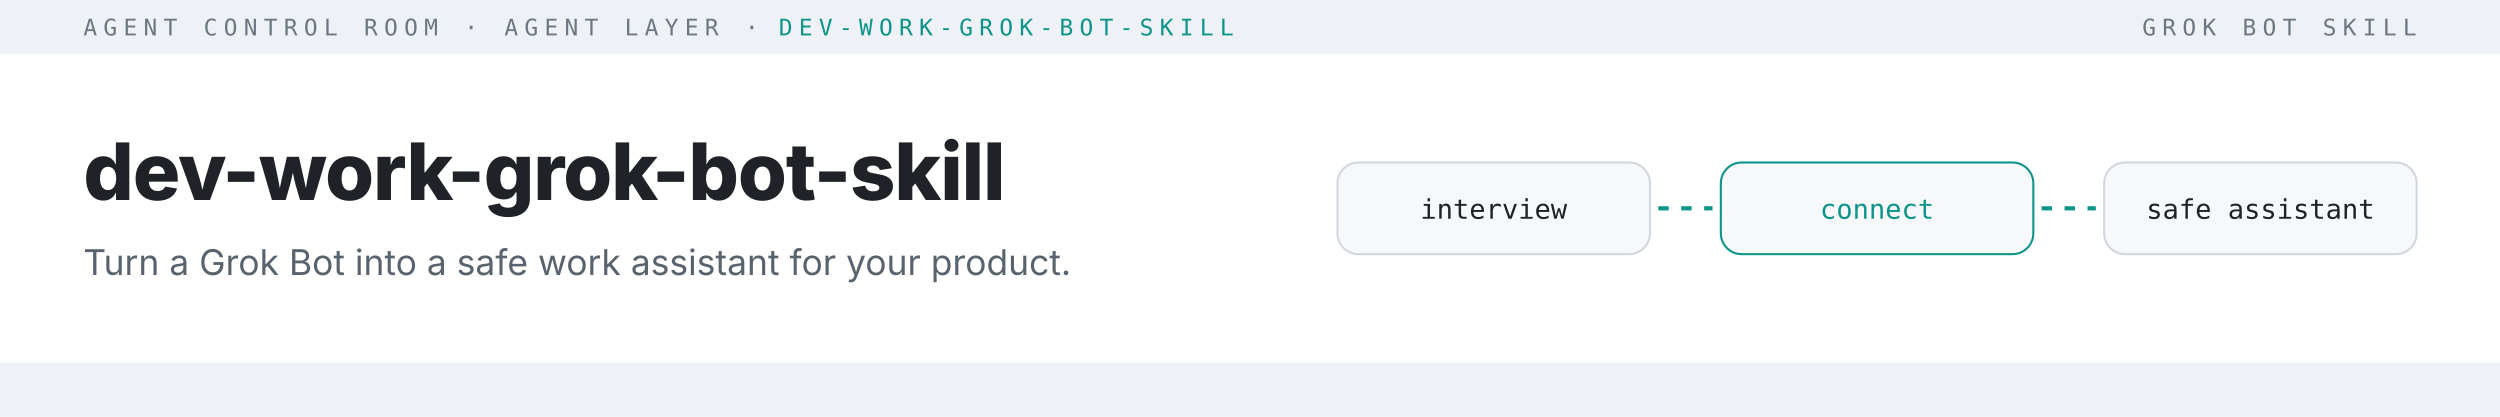
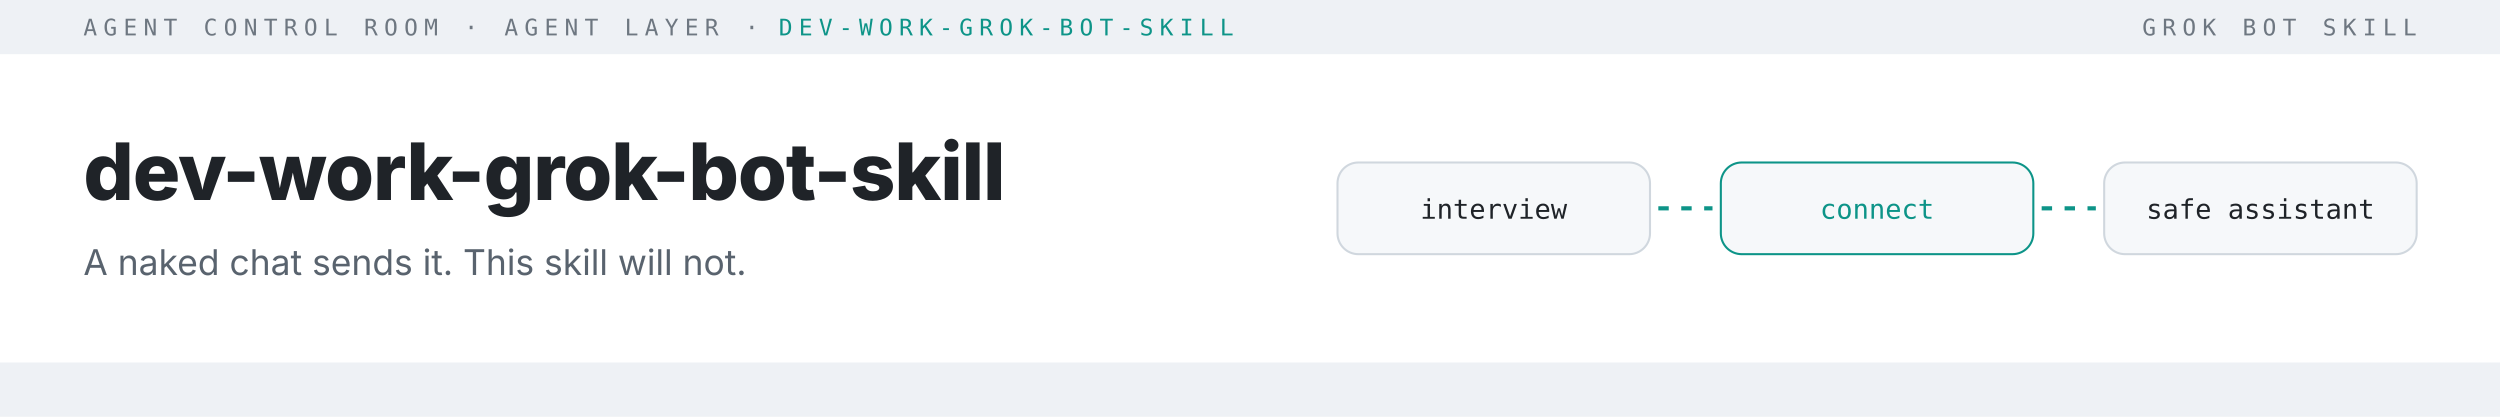
<svg xmlns="http://www.w3.org/2000/svg" width="1200" height="200" viewBox="0 0 1200 200" role="img" aria-labelledby="t d" font-family="ui-sans-serif,-apple-system,'Segoe UI',Inter,Helvetica,Arial,sans-serif">
  <style>.flow{stroke-dasharray:5 6;animation:f 1.4s linear infinite}@keyframes f{to{stroke-dashoffset:-11}}@media (prefers-reduced-motion: reduce){*{animation:none!important}}</style>
  <rect class="bg" width="1200" height="200" fill="#ffffff" />
  <rect width="1200" height="26" fill="#eef1f5" />
  <rect y="174" width="1200" height="26" fill="#eef1f5" />
  <text x="40" y="17" fill="#6e7781" font-size="11" letter-spacing="3" font-family="ui-monospace,SFMono-Regular,'JetBrains Mono',Menlo,Consolas,monospace">AGENT CONTROL ROOM · AGENT LAYER · <tspan fill="#0d9488">DEV-WORK-GROK-BOT-SKILL</tspan>
  </text>
  <text x="1160" y="17" text-anchor="end" fill="#6e7781" font-size="11" letter-spacing="3" font-family="ui-monospace,SFMono-Regular,'JetBrains Mono',Menlo,Consolas,monospace">GROK BOT SKILL</text>
  <text x="40" y="96" fill="#1f2328" font-size="38" font-weight="800" letter-spacing="-0.5">dev-work-grok-bot-skill</text>
-   <text x="40" y="132" fill="#59636e" font-size="17">Turn a Grok Bot into a safe work assistant for your product.</text>
+   <text x="40" y="132" fill="#59636e" font-size="17">A naked chat sends it. This skill will not.</text>
  <g data-step="interview">
    <rect x="642" y="78" width="150" height="44" rx="10" fill="#f6f8fa" stroke="#d0d7de" />
    <text x="717" y="105" text-anchor="middle" fill="#1f2328" font-size="13" font-family="ui-monospace,SFMono-Regular,'JetBrains Mono',Menlo,Consolas,monospace">interview</text>
  </g>
  <line class="flow" x1="796" y1="100" x2="822" y2="100" stroke="#0d9488" stroke-width="2" />
  <g data-step="connect">
    <rect x="826" y="78" width="150" height="44" rx="10" fill="#f6f8fa" stroke="#0d9488" />
    <text x="901" y="105" text-anchor="middle" fill="#0d9488" font-size="13" font-family="ui-monospace,SFMono-Regular,'JetBrains Mono',Menlo,Consolas,monospace">connect</text>
  </g>
  <line class="flow" x1="980" y1="100" x2="1006" y2="100" stroke="#0d9488" stroke-width="2" />
  <g data-step="safe assistant">
    <rect x="1010" y="78" width="150" height="44" rx="10" fill="#f6f8fa" stroke="#d0d7de" />
    <text x="1085" y="105" text-anchor="middle" fill="#1f2328" font-size="13" font-family="ui-monospace,SFMono-Regular,'JetBrains Mono',Menlo,Consolas,monospace">safe assistant</text>
  </g>
</svg>
